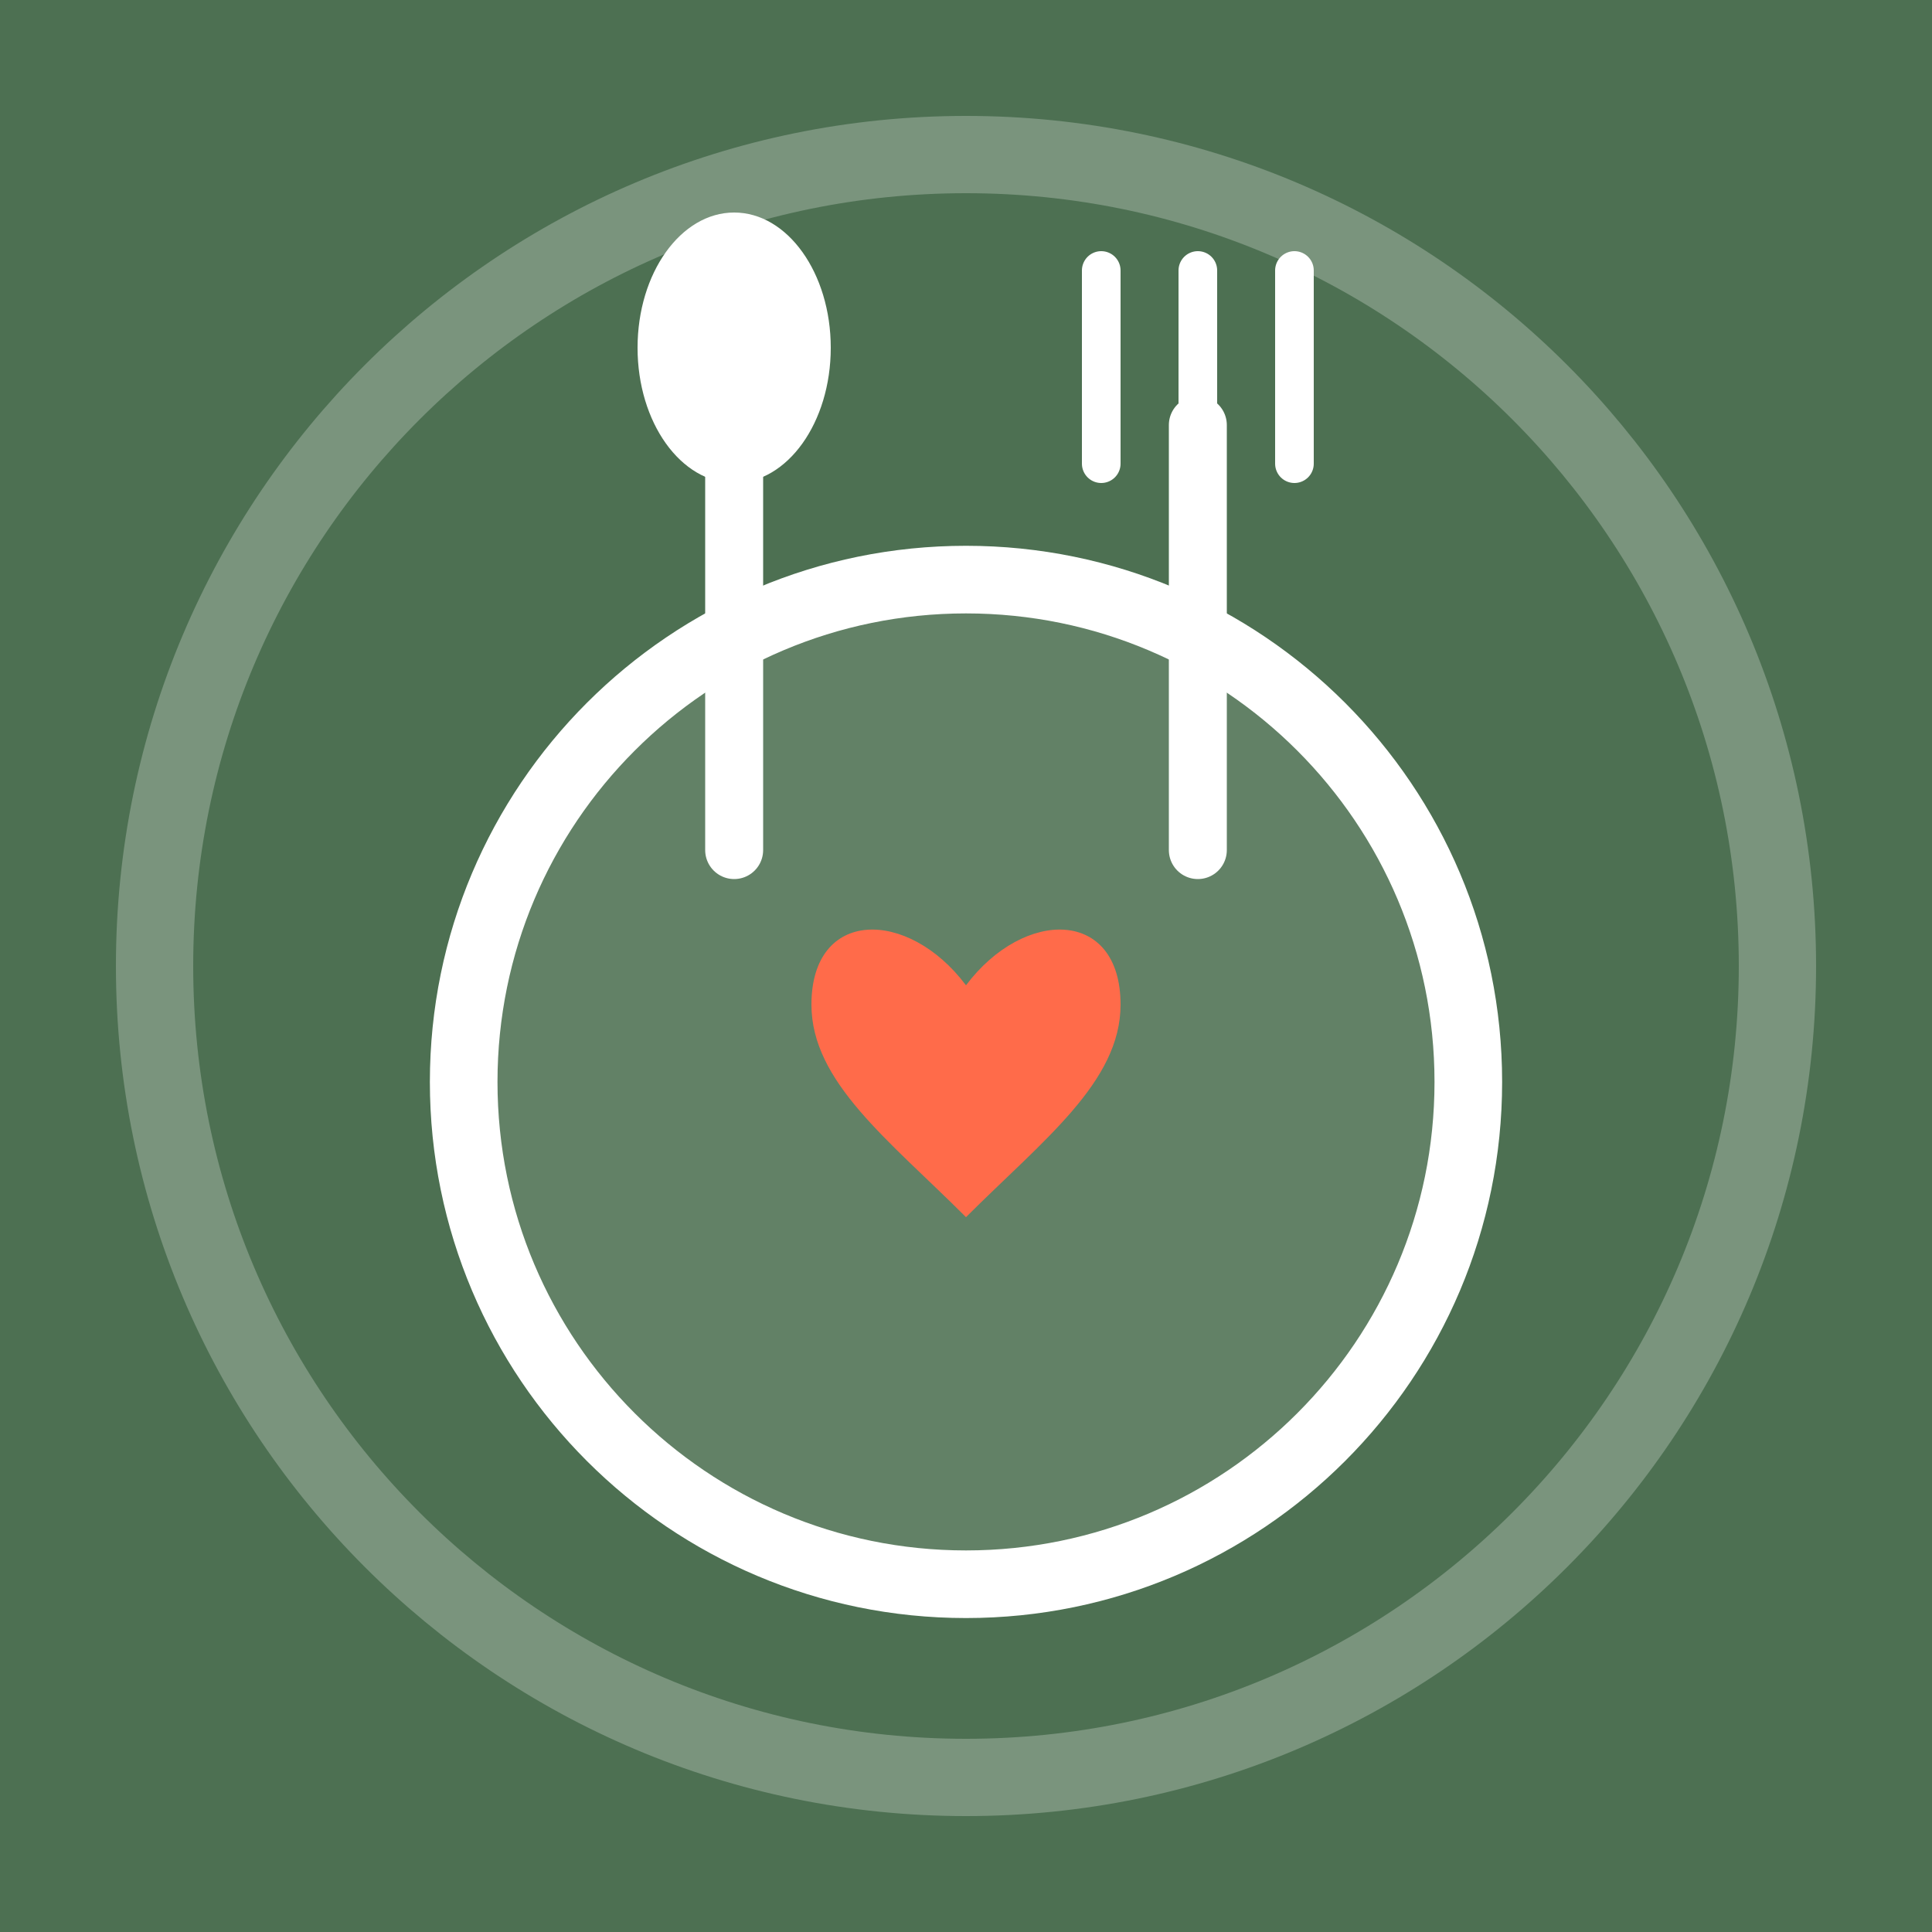
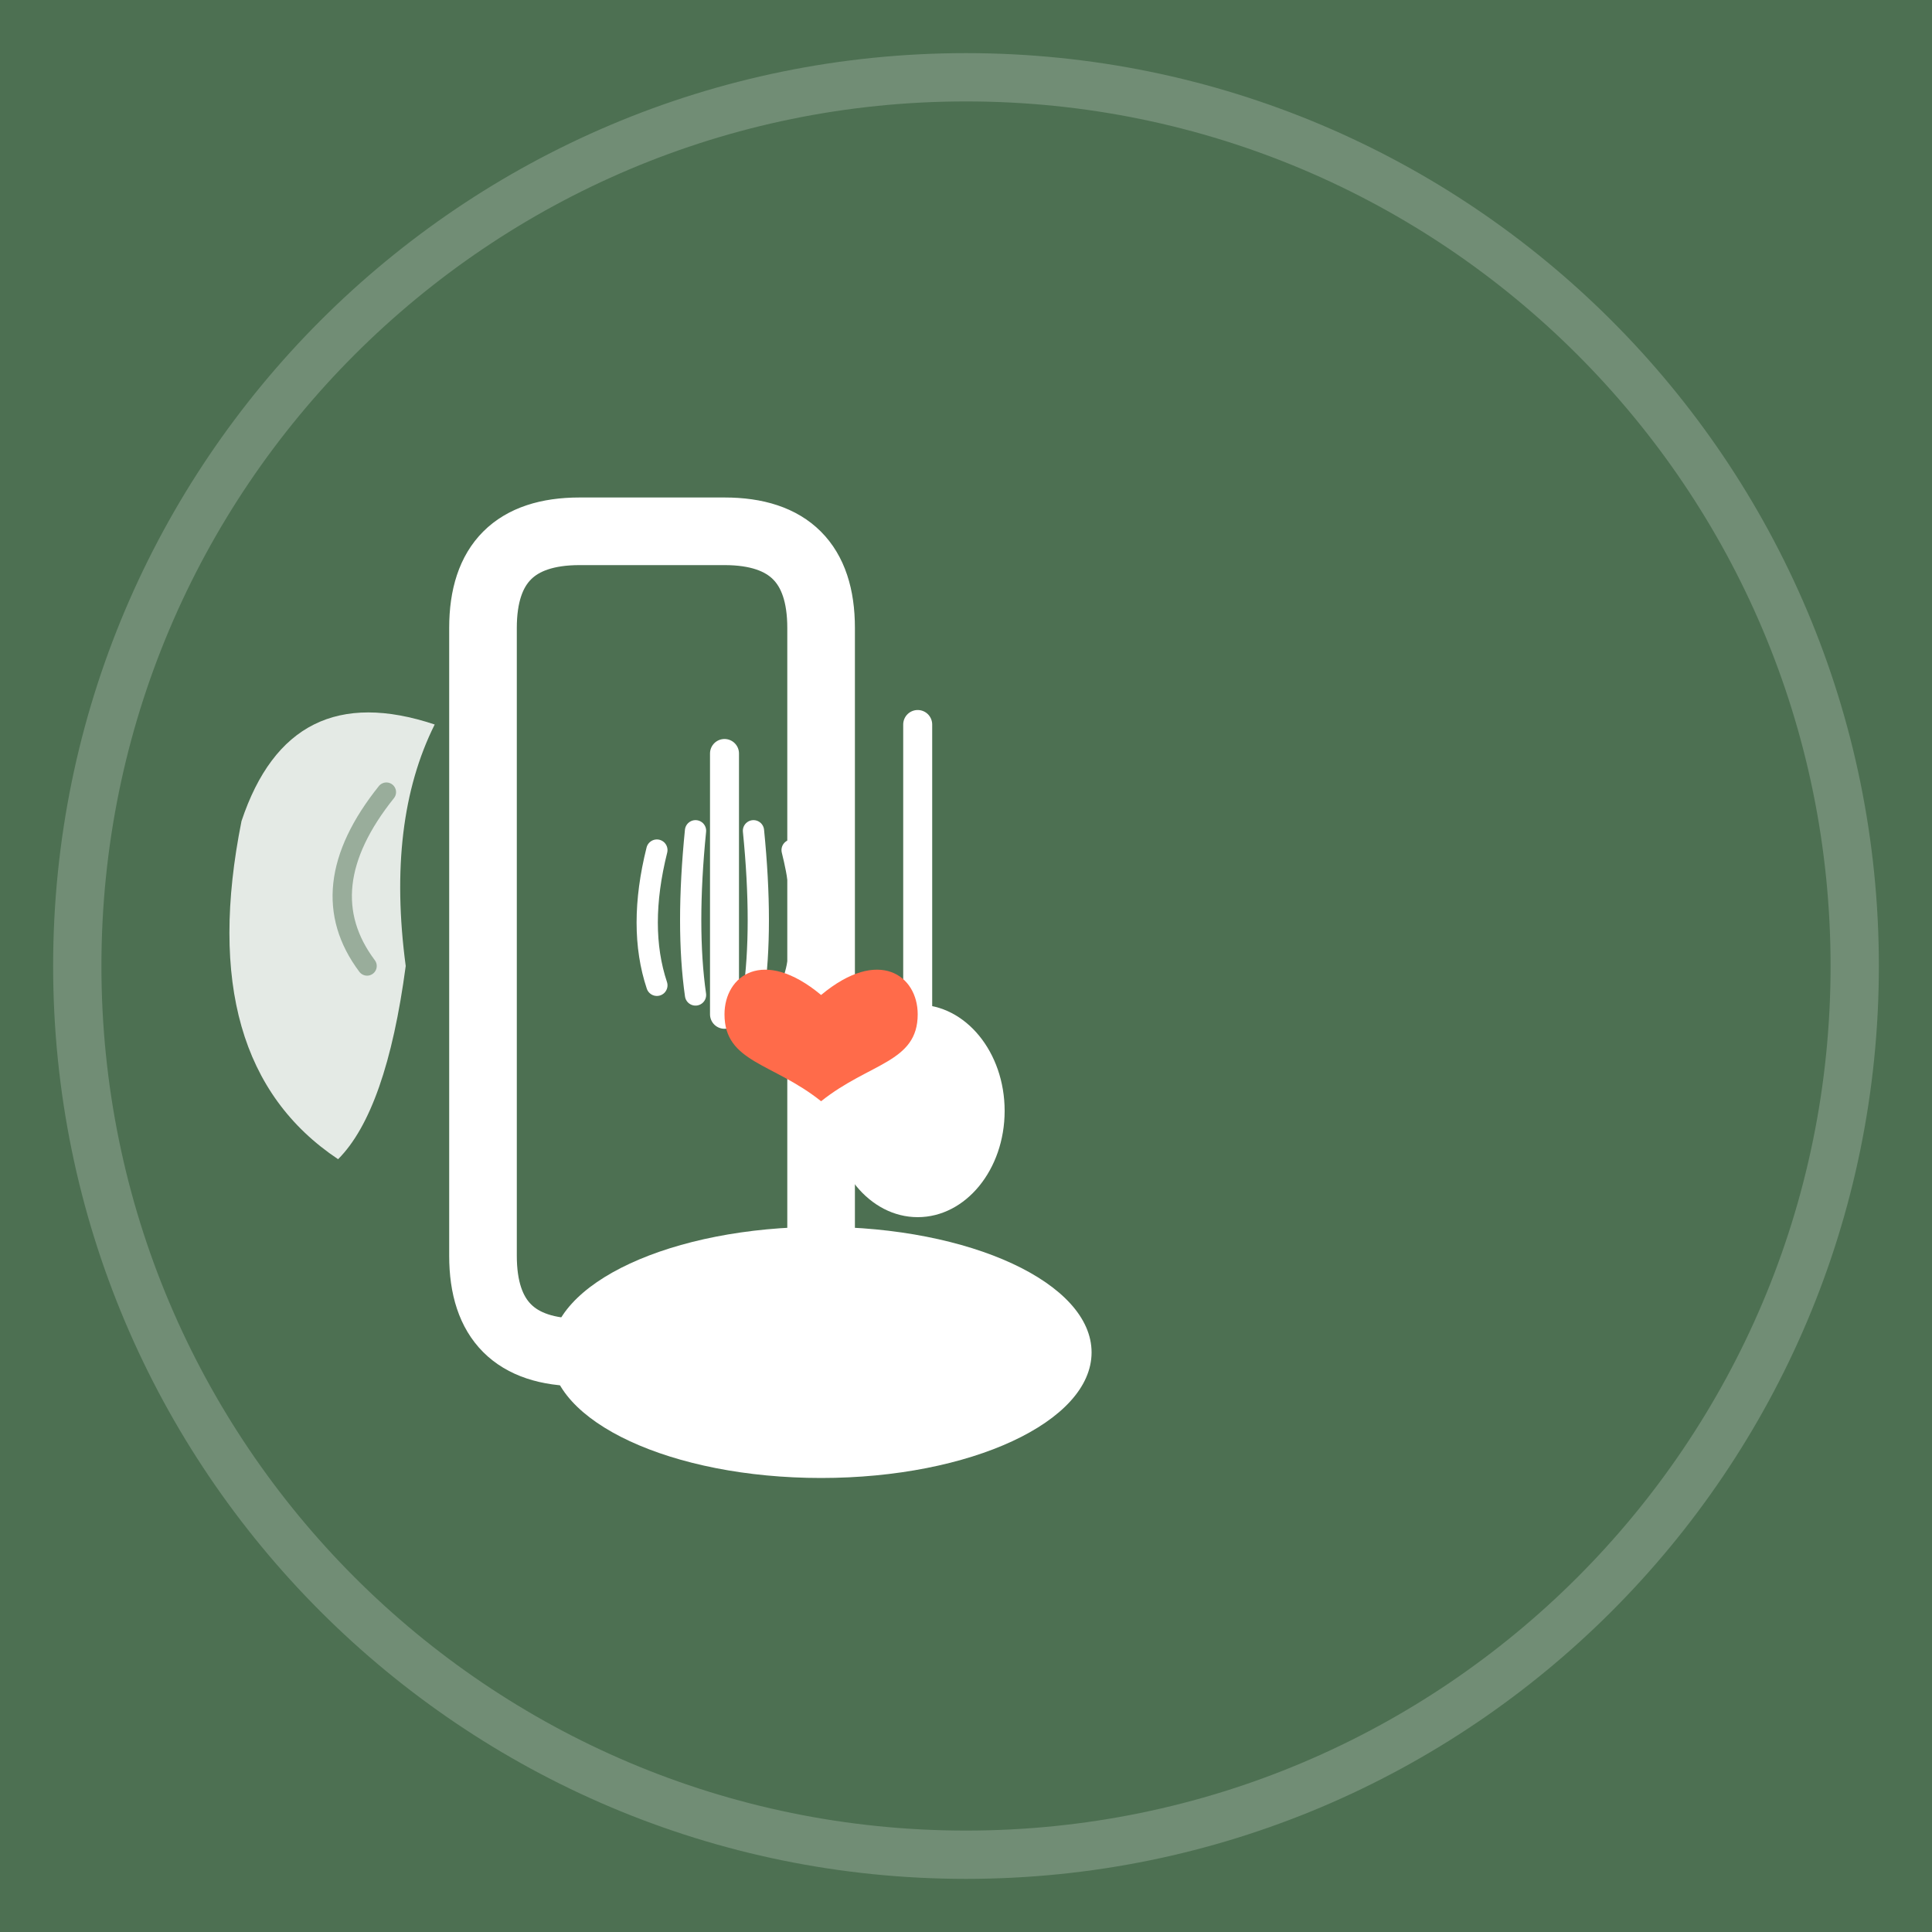
- <svg xmlns="http://www.w3.org/2000/svg" viewBox="0 0 100 100" version="1.2" baseProfile="tiny-ps" role="img" aria-labelledby="bimi-title">
-   <rect width="100" height="100" rx="0" fill="#4d7052" />
-   <circle cx="50" cy="50" r="42" fill="none" stroke="white" stroke-width="4" opacity="0.25" />
-   <circle cx="50" cy="56" r="26" fill="rgba(255,255,255,0.12)" />
-   <circle cx="50" cy="56" r="26" fill="none" stroke="white" stroke-width="3.5" />
-   <line x1="38" y1="22" x2="38" y2="44" stroke="white" stroke-width="3" stroke-linecap="round" />
-   <ellipse cx="38" cy="18" rx="5" ry="7" fill="white" />
-   <line x1="62" y1="22" x2="62" y2="44" stroke="white" stroke-width="3" stroke-linecap="round" />
-   <line x1="57" y1="14" x2="57" y2="24" stroke="white" stroke-width="2" stroke-linecap="round" />
-   <line x1="62" y1="14" x2="62" y2="24" stroke="white" stroke-width="2" stroke-linecap="round" />
-   <line x1="67" y1="14" x2="67" y2="24" stroke="white" stroke-width="2" stroke-linecap="round" />
-   <path d="M50 51 C47 47 42 47 42 52 C42 56 46 59 50 63 C54 59 58 56 58 52 C58 47 53 47 50 51Z" fill="#ff6b4a" />
+ <svg xmlns="http://www.w3.org/2000/svg" viewBox="0 0 200 200" version="1.2" baseProfile="tiny-ps" role="img" aria-labelledby="bimi-title">
+   <rect width="200" height="200" fill="#4d7052" />
+   <circle cx="100" cy="100" r="92" fill="none" stroke="white" stroke-width="5" opacity="0.2" />
+   <path d="M 35 120 Q 20 110 25 85 Q 30 70 45 75 Q 40 85 42 100 Q 40 115 35 120" fill="white" opacity="0.85" />
+   <path d="M 38 100 Q 32 92 40 82" fill="none" stroke="#4d7052" stroke-width="2" opacity="0.5" stroke-linecap="round" />
+   <path d="M 60 55 L 75 55 Q 85 55 85 65 L 85 130 Q 85 140 75 140 L 60 140 Q 50 140 50 130 L 50 65 Q 50 55 60 55" fill="none" stroke="white" stroke-width="7" stroke-linecap="round" stroke-linejoin="round" />
+   <ellipse cx="85" cy="140" rx="28" ry="13" fill="white" />
+   <g transform="translate(75, 80)">
+     <line x1="0" y1="-2" x2="0" y2="25" stroke="white" stroke-width="3" stroke-linecap="round" />
+     <path d="M -7 8 Q -9 16 -7 22" fill="none" stroke="white" stroke-width="2.2" stroke-linecap="round" />
+     <path d="M -3 6 Q -4 16 -3 23" fill="none" stroke="white" stroke-width="2.2" stroke-linecap="round" />
+     <path d="M 3 6 Q 4 16 3 23" fill="none" stroke="white" stroke-width="2.2" stroke-linecap="round" />
+     <path d="M 7 8 Q 9 16 7 22" fill="none" stroke="white" stroke-width="2.2" stroke-linecap="round" />
+   </g>
+   <g transform="translate(95, 75)">
+     <line x1="0" y1="0" x2="0" y2="30" stroke="white" stroke-width="3" stroke-linecap="round" />
+     <ellipse cx="0" cy="40" rx="9" ry="11" fill="white" />
+   </g>
+   <g transform="translate(85, 108)">
+     <path d="M 0 6 C -5 2 -10 2 -10 -3 C -10 -7 -6 -10 0 -5 C 6 -10 10 -7 10 -3 C 10 2 5 2 0 6" fill="#ff6b4a" />
+   </g>
</svg>
